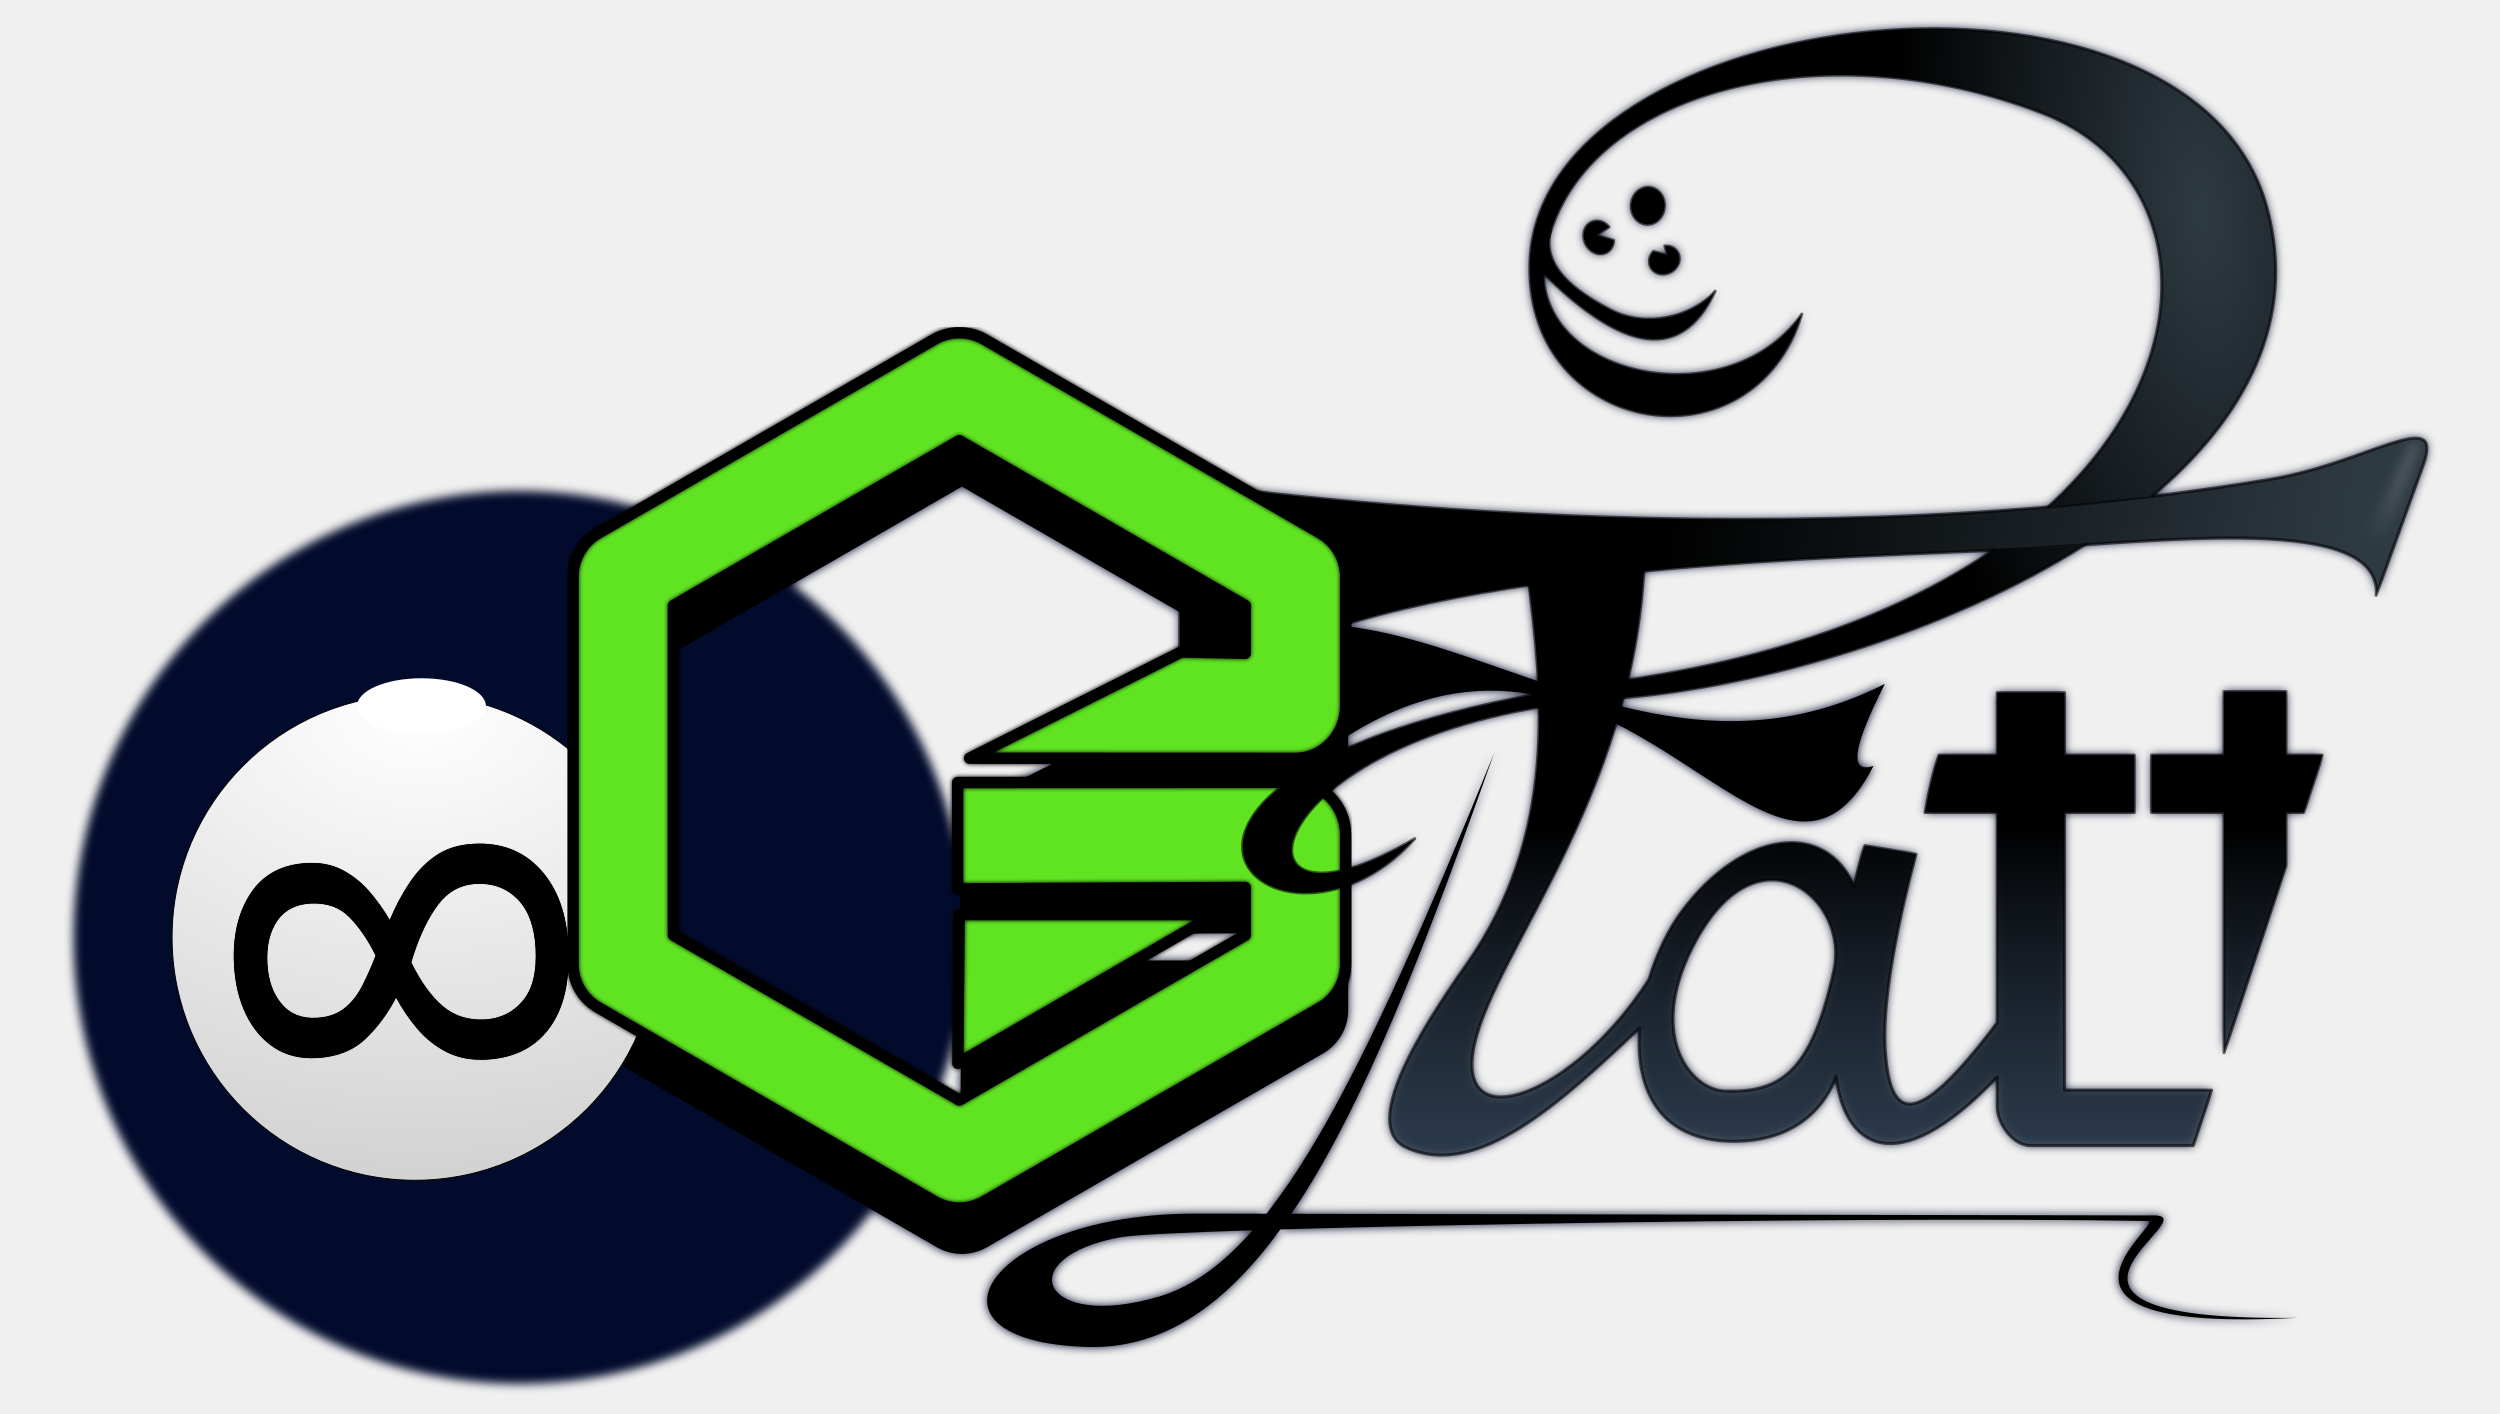
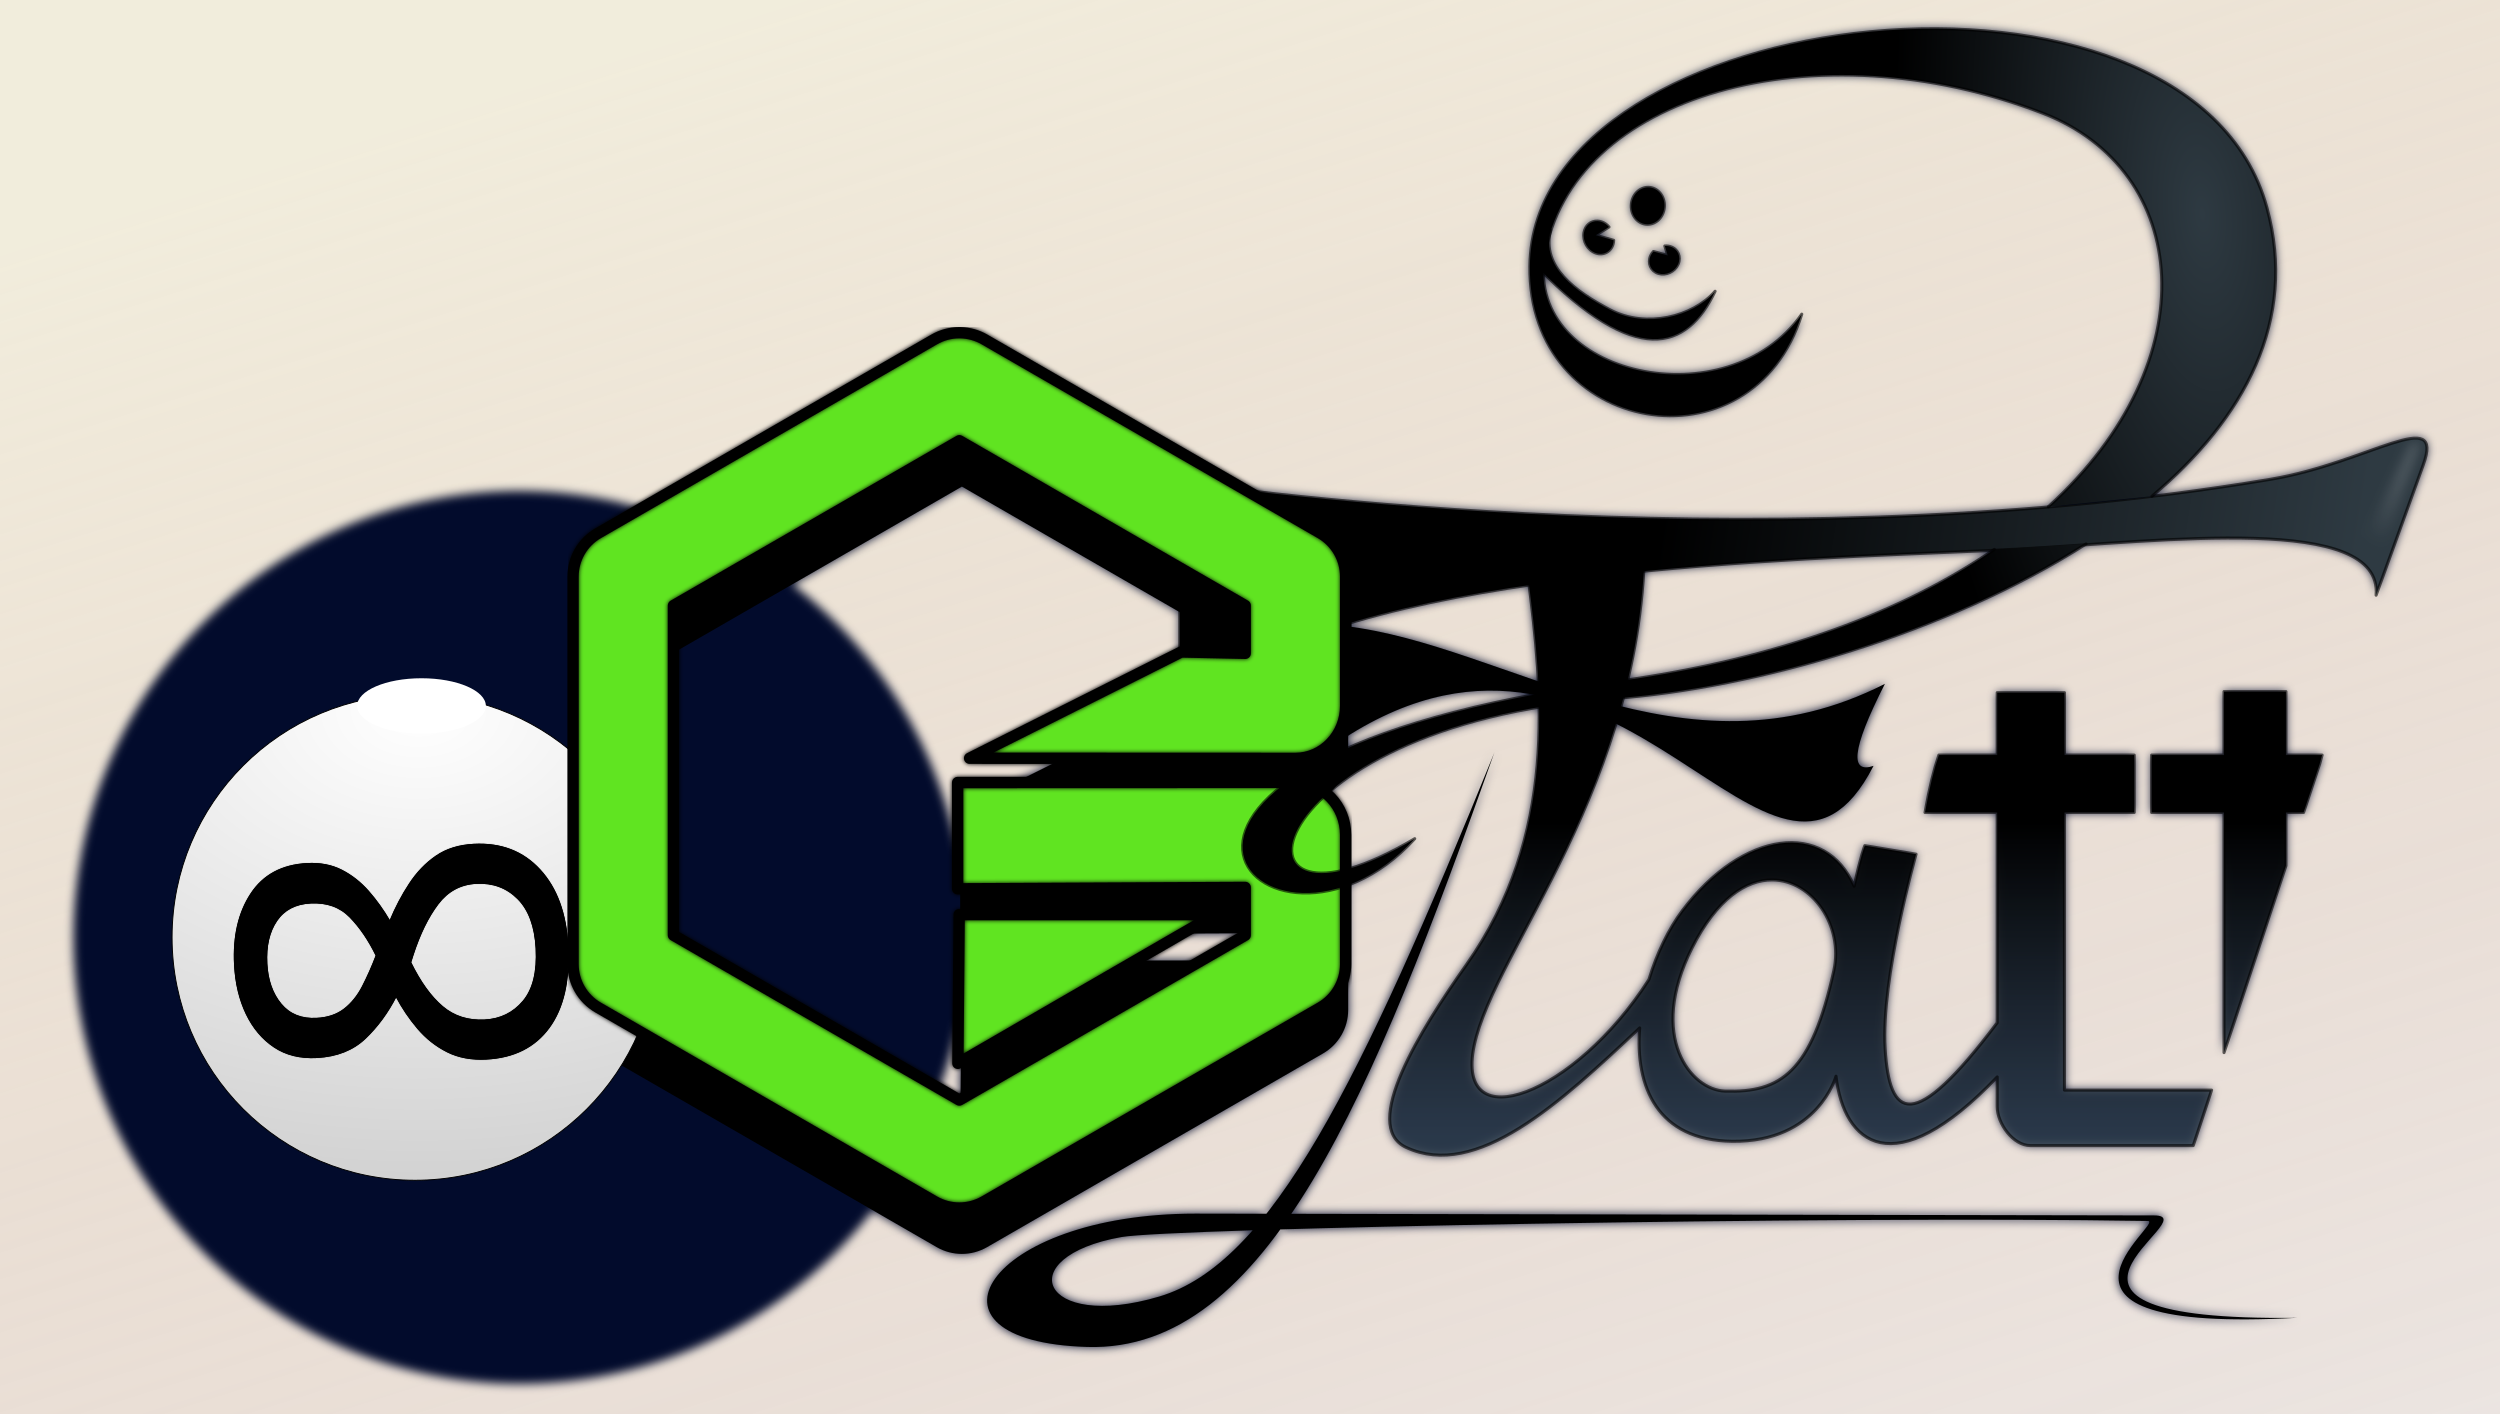
<svg xmlns="http://www.w3.org/2000/svg" xmlns:xlink="http://www.w3.org/1999/xlink" width="23cm" height="13cm" viewBox="0 0 814.961 460.63" id="svg2" version="1.1">
  <defs id="defs4">
+     <linearGradient id="linearGradient4408">
+       <stop style="stop-color:#f5e8bb;stop-opacity:0.365" offset="0" id="stop4410" />
+       <stop style="stop-color:#a43907;stop-opacity:0" offset="1" id="stop4412" />
+     </linearGradient>
    <linearGradient id="linearGradient4666">
      <stop style="stop-color:#000000;stop-opacity:1;" offset="0" id="stop4668" />
      <stop style="stop-color:#334250;stop-opacity:0.812" offset="1" id="stop4670" />
    </linearGradient>
    <linearGradient id="linearGradient4618">
      <stop style="stop-color:#ffffff;stop-opacity:0.225" offset="0" id="stop4620" />
      <stop style="stop-color:#ffffff;stop-opacity:0;" offset="1" id="stop4622" />
    </linearGradient>
    <linearGradient id="linearGradient4578">
      <stop style="stop-color:#2e3a42;stop-opacity:1" offset="0" id="stop4580" />
      <stop style="stop-color:#000000;stop-opacity:1" offset="1" id="stop4582" />
    </linearGradient>
    <linearGradient id="linearGradient4413">
      <stop style="stop-color:#ffffff;stop-opacity:1;" offset="0" id="stop4415" />
      <stop style="stop-color:#8c8c8c;stop-opacity:1" offset="1" id="stop4417" />
    </linearGradient>
    <linearGradient id="linearGradient4144">
      <stop style="stop-color:#c1c1c1;stop-opacity:1" offset="0" id="stop4146" />
      <stop id="stop4162" offset="0.25" style="stop-color:#535353;stop-opacity:1;" />
      <stop id="stop4160" offset="0.5" style="stop-color:#111111;stop-opacity:1" />
      <stop style="stop-color:#6b775d;stop-opacity:1" offset="1" id="stop4148" />
    </linearGradient>
    <radialGradient xlink:href="#linearGradient4144" id="radialGradient4150" cx="-35.498" cy="418.607" fx="-35.498" fy="418.607" r="291.429" gradientUnits="userSpaceOnUse" gradientTransform="matrix(0.8103657,0,0,0.8103657,-2029.077,264.2593)" />
    <radialGradient xlink:href="#linearGradient4413" id="radialGradient4419" cx="-2071.838" cy="581.024" fx="-2071.838" fy="581.024" r="81.889" gradientUnits="userSpaceOnUse" gradientTransform="matrix(6.870463,0,0,4.743258,12171.297,-2174.967)" />
    <filter style="color-interpolation-filters:sRGB" id="filter4546" x="-0.005" width="1.009" y="-0.008" height="1.016">
      <feGaussianBlur stdDeviation="1.511" id="feGaussianBlur4548" />
    </filter>
    <filter style="color-interpolation-filters:sRGB" id="filter4552" x="-0.006" width="1.013" y="-0.006" height="1.011">
      <feGaussianBlur stdDeviation="0.671" id="feGaussianBlur4554" />
    </filter>
    <filter style="color-interpolation-filters:sRGB" id="filter4565" x="-0.005" width="1.01" y="-0.007" height="1.015">
      <feGaussianBlur stdDeviation="0.245" id="feGaussianBlur4567" />
    </filter>
    <radialGradient xlink:href="#linearGradient4578" id="radialGradient4586" cx="-1568.065" cy="445.817" fx="-1568.065" fy="445.817" r="168.387" gradientTransform="matrix(-0.5820701,0.0508986,-0.1198896,-1.371042,-2340.873,1110.079)" gradientUnits="userSpaceOnUse" />
    <linearGradient xlink:href="#linearGradient4578" id="linearGradient4598" x1="-1434.953" y1="555.937" x2="-1658.401" y2="520.437" gradientUnits="userSpaceOnUse" />
    <linearGradient xlink:href="#linearGradient4618" id="linearGradient4624" x1="-1410.39" y1="494.226" x2="-1421.097" y2="526.93" gradientUnits="userSpaceOnUse" />
    <filter style="color-interpolation-filters:sRGB" id="filter4642" x="-0.246" width="1.492" y="-0.114" height="1.228">
      <feGaussianBlur stdDeviation="1.97" id="feGaussianBlur4644" />
    </filter>
    <linearGradient xlink:href="#linearGradient4666" id="linearGradient4683" gradientUnits="userSpaceOnUse" x1="-1591.517" y1="617.33" x2="-1591.517" y2="719.474" gradientTransform="translate(2199.546,-349.2978)" />
+     <linearGradient xlink:href="#linearGradient4408" id="linearGradient4414" x1="-1791.88" y1="302.688" x2="-1559.461" y2="1036.217" gradientUnits="userSpaceOnUse" />
  </defs>
  <g id="layer1" transform="translate(2199.546,-349.2978)">
+     <rect style="color:#000000;clip-rule:nonzero;display:inline;overflow:visible;visibility:visible;opacity:1;isolation:auto;mix-blend-mode:normal;color-interpolation:sRGB;color-interpolation-filters:linearRGB;solid-color:#000000;solid-opacity:1;fill:url(#linearGradient4414);fill-opacity:1;fill-rule:evenodd;stroke:none;stroke-width:23;stroke-linecap:round;stroke-linejoin:round;stroke-miterlimit:4;stroke-dasharray:none;stroke-dashoffset:0;stroke-opacity:1;color-rendering:auto;image-rendering:auto;shape-rendering:auto;text-rendering:auto;enable-background:accumulate" id="rect4406" width="844.435" height="670.186" x="-2220.143" y="265.452" />
    <path style="color:#000000;clip-rule:nonzero;display:inline;overflow:visible;visibility:visible;opacity:1;isolation:auto;mix-blend-mode:normal;color-interpolation:sRGB;color-interpolation-filters:linearRGB;solid-color:#000000;solid-opacity:1;fill:#020b2c;fill-opacity:1;fill-rule:evenodd;stroke:none;stroke-width:1px;stroke-linecap:butt;stroke-linejoin:miter;stroke-miterlimit:4;stroke-dasharray:none;stroke-dashoffset:0;stroke-opacity:1;color-rendering:auto;image-rendering:auto;shape-rendering:auto;text-rendering:auto;enable-background:accumulate;filter:url(#filter4546)" d="M 631.188 9.363 C 567.322 9.063 499.3 38.041 498.719 86.73 C 498.058 142.055 571.029 154.455 587.352 102.402 C 564.522 135.555 503.393 123.938 503.123 88.982 C 533.86 119.385 549.866 114.028 559.098 94.947 C 551.951 103.311 536.608 107.198 524.854 101.004 C 513.996 95.282 503.248 87.671 505.178 76.396 C 519.393 28.705 595.709 9.761 665.949 36.918 C 713.908 55.46 720.61 117.214 667.6 165.279 C 555.305 174.839 450.174 165.087 406.318 159.891 L 320.912 110.65 C 318.538 109.281 315.856 108.529 313.115 108.465 C 312.928 108.46 312.74 108.459 312.553 108.461 L 312.553 108.463 C 309.744 108.493 306.987 109.245 304.549 110.65 L 209.162 165.645 A 145.551 145.551 0 0 0 169.527 160.006 A 145.551 145.551 0 0 0 23.977 305.557 A 145.551 145.551 0 0 0 169.527 451.109 A 145.551 145.551 0 0 0 284.496 394.529 L 305.379 406.568 C 310.442 409.487 316.679 409.487 321.742 406.568 L 431.303 343.402 C 436.365 340.483 439.484 335.088 439.484 329.25 L 439.484 288.496 C 446.705 285.825 454.232 280.986 461.176 273.395 C 452.418 278.633 445.042 281.811 439.084 283.391 C 438.966 282.837 438.822 282.294 438.654 281.762 L 438.654 272.17 C 438.654 266.836 436.322 262.074 432.668 258.934 C 433.604 258.227 434.463 257.42 435.236 256.527 C 448.117 246.209 470.009 235.781 501.732 230.521 C 502.113 257.935 497.367 287.056 477.988 314.547 C 463.027 335.771 443.433 367.058 458.367 374.027 C 481.319 384.739 508.469 359.586 534.512 335.09 C 533.022 354.192 540.226 371.777 564.758 372.041 C 592.593 372.34 598.508 350.818 598.508 350.818 C 601.088 372.751 617.136 386.572 651.061 351.061 L 651.061 360.754 C 651.061 366.304 656.297 373.439 661.848 373.439 L 714.957 373.439 L 720.945 355.361 L 672.98 355.361 L 672.98 264.857 L 695.719 264.857 L 695.719 246.145 L 672.98 246.145 L 672.98 225.791 L 651.061 225.791 L 651.061 246.145 L 632.045 246.145 C 630.389 251.055 629.096 256.24 627.521 264.857 L 651.061 264.857 L 651.061 333.438 L 651.045 333.422 C 623.559 369.955 615.903 364.735 614.512 341.771 C 613.12 318.808 624.602 278.447 624.602 278.447 L 607.902 275.664 C 607.902 275.664 606.509 279.145 604.422 288.887 C 595.028 267.315 568.116 270.609 548.406 296.889 C 544.003 302.76 540.116 310.733 537.541 319.293 C 513.333 357.2 474.096 371.743 480.547 340.844 C 485.328 317.943 512.201 283.789 526.777 235.906 C 564.661 254.941 590.569 288.98 610.746 249.658 C 603.3 252.176 603.131 245.114 614.457 222.918 C 583.985 238.449 555.509 236.951 528.434 230.234 C 528.688 229.315 528.923 228.376 529.168 227.447 C 576.548 223.297 635.847 205.671 679.787 177.598 C 724.653 174.521 776.438 171.11 774.572 194.029 L 789.918 151.59 C 797.056 131.85 772.071 150.872 740.254 156.223 C 727.347 158.393 714.376 160.238 701.422 161.803 C 731.735 136.33 749.001 104.443 738.977 67.701 C 728.02 27.542 680.861 9.597 631.188 9.363 z M 537.486 61.09 A 5.399 6.014 5.527 0 0 532.256 64.705 A 5.399 6.014 5.527 0 0 534.92 72.607 A 5.399 6.014 5.527 0 0 542.084 69.48 A 5.399 6.014 5.527 0 0 539.42 61.58 A 5.399 6.014 5.527 0 0 537.486 61.09 z M 520.756 72.082 A 5.479 4.718 63.301 0 0 516.365 75.799 A 5.479 4.718 63.301 0 0 520.25 82.496 A 5.479 4.718 63.301 0 0 525.955 79.027 A 5.479 4.718 63.301 0 0 526.029 78.332 L 520.17 76.684 L 524.506 73.994 A 5.479 4.718 63.301 0 0 522.072 72.328 A 5.479 4.718 63.301 0 0 520.756 72.082 z M 543.232 80.178 A 4.437 5.006 60.338 0 0 542.703 80.189 L 543.664 83.291 L 539.008 81.98 A 4.437 5.006 60.338 0 0 538.084 83.371 A 4.437 5.006 60.338 0 0 540.604 89.125 A 4.437 5.006 60.338 0 0 547.018 86.145 A 4.437 5.006 60.338 0 0 544.498 80.389 A 4.437 5.006 60.338 0 0 543.232 80.178 z M 313.561 158.619 L 384.594 199.572 L 384.594 212.762 L 316.07 247.174 L 346.645 247.188 L 330.916 255.086 L 312.172 255.094 L 312.172 277.303 A 145.551 145.551 0 0 0 258.332 190.461 L 313.561 158.619 z M 649.646 179.4 C 621.727 198.516 582.534 214.061 530.641 221.613 C 533.251 210.492 535.108 198.697 535.84 186.197 C 579.459 181.904 622.155 180.663 649.646 179.4 z M 498.453 190.727 C 499.718 200.716 500.927 211.233 501.465 222.105 C 480.111 214.845 459.556 206.762 439.484 204.217 L 439.484 203.227 C 457.164 197.863 477.399 193.822 498.453 190.727 z M 485.133 225.139 C 490.266 225.084 495.221 225.581 500.02 226.484 C 473.763 231.407 453.994 237.438 439.484 243.82 L 439.484 239.822 C 456.068 229.399 471.23 225.288 485.133 225.139 z M 724.996 225.443 L 724.996 246.145 L 701.395 246.145 L 701.395 264.857 L 724.996 264.857 L 724.996 343.131 L 745.176 282.215 L 745.176 264.857 L 750.926 264.857 L 756.189 248.967 L 756.971 246.145 L 745.176 246.145 L 745.176 225.443 L 724.996 225.443 z M 487.16 245.27 C 457.885 317.404 435.317 367.19 412.818 395.666 L 420.951 395.682 C 444.684 360.788 465.02 307.456 487.16 245.27 z M 420.951 395.682 C 419.765 397.426 418.571 399.126 417.367 400.777 C 491.092 398.588 624.513 396.758 700.158 398.023 C 706.239 398.125 652.488 434.873 748.85 429.584 C 647.143 430.84 720.457 396.243 702.211 396.209 L 420.951 395.682 z M 417.367 400.777 C 414.309 400.868 411.181 400.959 408.338 401.051 C 398.457 412.305 388.504 419.494 377.92 422.641 C 339.104 434.18 329.172 409.72 365.586 403.26 C 369.506 402.564 385.335 401.794 408.338 401.051 C 409.833 399.348 411.325 397.556 412.818 395.666 L 389.666 395.623 C 321.537 395.623 295.696 437.324 354.428 439.086 C 378.973 439.822 399.209 425.674 417.367 400.777 z M 577.719 286.836 C 590.845 286.9 600.998 301.835 597.812 316.373 C 590.511 349.701 580.44 356.256 562.322 355.689 C 551.189 355.342 537.019 338 551.537 309.066 C 559.667 292.865 569.304 286.795 577.719 286.836 z M 405.928 304.246 L 405.928 304.865 L 391.648 313.098 L 370.207 313.098 L 385.332 304.344 L 405.928 304.246 z M 312.373 333.182 L 312.258 346.633 L 313.221 346.076 L 313.115 358.375 L 312.73 358.598 L 306.277 354.877 A 145.551 145.551 0 0 0 312.373 333.182 z " transform="translate(-2199.546,349.2978)" id="path4476" />
    <path style="color:#000000;clip-rule:nonzero;display:inline;overflow:visible;visibility:visible;opacity:1;isolation:auto;mix-blend-mode:normal;color-interpolation:sRGB;color-interpolation-filters:linearRGB;solid-color:#000000;solid-opacity:1;fill:url(#linearGradient4598);fill-opacity:1;fill-rule:evenodd;stroke:#000000;stroke-width:1;stroke-linecap:round;stroke-linejoin:round;stroke-miterlimit:4;stroke-dasharray:none;stroke-dashoffset:0;stroke-opacity:0.597;color-rendering:auto;image-rendering:auto;shape-rendering:auto;text-rendering:auto;enable-background:accumulate" d="m -1814.953,506.364 c 0,0 183.563,28.099 355.661,-0.842 31.817,-5.351 56.801,-24.374 49.663,-4.634 l -15.346,42.439 c 2.177,-26.738 -68.691,-17.64 -116.372,-15.045 -52.906,2.879 -188.262,3.996 -249.49,36.469 l -24.117,0 z" id="path4208" />
    <path style="color:#000000;clip-rule:nonzero;display:inline;overflow:visible;visibility:visible;opacity:1;isolation:auto;mix-blend-mode:normal;color-interpolation:sRGB;color-interpolation-filters:linearRGB;solid-color:#000000;solid-opacity:1;fill:url(#linearGradient4683);fill-opacity:1;fill-rule:evenodd;stroke:#000000;stroke-width:1px;stroke-linecap:round;stroke-linejoin:round;stroke-miterlimit:4;stroke-dasharray:none;stroke-dashoffset:0;stroke-opacity:0.597;color-rendering:auto;image-rendering:auto;shape-rendering:auto;text-rendering:auto;enable-background:accumulate" d="M 536.188 174.785 C 529.403 184.701 513.399 187.834 498.09 187.834 C 502.961 225.758 507.91 272.099 477.988 314.547 C 463.027 335.771 443.433 367.058 458.367 374.027 C 481.319 384.739 508.469 359.586 534.512 335.09 C 533.022 354.192 540.226 371.777 564.758 372.041 C 592.593 372.34 598.508 350.818 598.508 350.818 C 601.088 372.751 617.136 386.572 651.061 351.061 L 651.061 360.754 C 651.061 366.304 656.297 373.439 661.848 373.439 L 714.957 373.439 L 720.945 355.361 L 672.98 355.361 L 672.98 264.857 L 695.719 264.857 L 695.719 246.145 L 672.98 246.145 L 672.98 225.791 L 651.061 225.791 L 651.061 246.145 L 632.045 246.145 C 630.389 251.055 629.096 256.24 627.521 264.857 L 651.061 264.857 L 651.061 333.438 L 651.045 333.422 C 623.559 369.955 615.903 364.735 614.512 341.771 C 613.12 318.808 624.602 278.447 624.602 278.447 L 607.902 275.664 C 607.902 275.664 606.509 279.145 604.422 288.887 C 595.028 267.315 568.116 270.609 548.406 296.889 C 544.003 302.76 540.116 310.733 537.541 319.293 C 513.333 357.2 474.096 371.743 480.547 340.844 C 487.158 309.182 536.014 256.027 536.188 174.785 z M 724.996 225.443 L 724.996 246.145 L 701.395 246.145 L 701.395 264.857 L 724.996 264.857 L 724.996 343.131 L 745.176 282.215 L 745.176 264.857 L 750.926 264.857 L 756.189 248.967 L 756.971 246.145 L 745.176 246.145 L 745.176 225.443 L 724.996 225.443 z M 577.719 286.836 C 590.845 286.9 600.998 301.835 597.812 316.373 C 590.511 349.701 580.44 356.256 562.322 355.689 C 551.189 355.342 537.019 338 551.537 309.066 C 559.667 292.865 569.304 286.795 577.719 286.836 z " transform="translate(-2199.546,349.2978)" id="path4171" />
    <path style="color:#000000;clip-rule:nonzero;display:inline;overflow:visible;visibility:visible;opacity:1;isolation:auto;mix-blend-mode:normal;color-interpolation:sRGB;color-interpolation-filters:linearRGB;solid-color:#000000;solid-opacity:1;fill:#000000;fill-opacity:1;fill-rule:nonzero;stroke:none;stroke-width:1px;stroke-linecap:butt;stroke-linejoin:miter;stroke-miterlimit:4;stroke-dasharray:none;stroke-dashoffset:0;stroke-opacity:1;color-rendering:auto;image-rendering:auto;shape-rendering:auto;text-rendering:auto;enable-background:accumulate" d="m -1712.385,594.568 c -39.938,112.178 -74.002,195.577 -132.734,193.815 -58.732,-1.762 -32.89,-43.462 35.239,-43.462 l 312.545,0.586 c 18.246,0.034 -55.068,34.63 46.639,33.375 -96.362,5.289 -42.611,-31.459 -48.692,-31.561 -104.169,-1.742 -318.488,2.382 -334.572,5.236 -36.414,6.46 -26.483,30.92 12.334,19.381 36.307,-10.793 65.178,-68.796 109.241,-177.37 z" id="path4213" />
    <path id="path4162" d="m -1761.352,553.353 c 53.381,6.134 110.129,52.57 176.264,18.863 -11.326,22.196 -11.157,29.259 -3.711,26.741 -33.029,64.368 -81.409,-67.856 -172.553,-9.021 z" style="color:#000000;clip-rule:nonzero;display:inline;overflow:visible;visibility:visible;opacity:1;isolation:auto;mix-blend-mode:normal;color-interpolation:sRGB;color-interpolation-filters:linearRGB;solid-color:#000000;solid-opacity:1;fill:#000000;fill-opacity:1;fill-rule:evenodd;stroke:none;stroke-width:1px;stroke-linecap:butt;stroke-linejoin:miter;stroke-miterlimit:4;stroke-dasharray:none;stroke-dashoffset:0;stroke-opacity:1;color-rendering:auto;image-rendering:auto;shape-rendering:auto;text-rendering:auto;enable-background:accumulate" />
    <path transform="matrix(1,0,-0.00963575,1,3.151685,0)" id="path4600" d="m -1411.554,493.851 -16.397,33.057 5.443,7.645 13.429,-41.409 z" style="fill:url(#linearGradient4624);fill-opacity:1;fill-rule:evenodd;stroke:none;stroke-width:1px;stroke-linecap:butt;stroke-linejoin:miter;stroke-opacity:1;filter:url(#filter4642)" />
    <path id="path4229" d="m -1886.163,472.71 c -2.809,0.03 -5.566,0.782 -8.005,2.188 l -109.561,63.166 c -5.062,2.919 -8.181,8.313 -8.181,14.151 l 0,126.333 c 0,5.838 3.119,11.232 8.181,14.151 l 109.561,63.166 c 5.063,2.919 11.3,2.919 16.364,0 l 109.56,-63.166 c 5.062,-2.919 8.181,-8.313 8.182,-14.151 l 0,-42.131 c -10e-4,-9.456 -7.327,-17.121 -16.363,-17.122 l -110.118,0.046 0,34.645 93.755,-0.448 0,15.575 -93.197,53.732 -93.198,-53.732 0,-107.465 93.198,-53.732 93.198,53.732 0,15.575 -20.869,-0.448 -68.988,34.645 106.22,0.046 c 9.037,-9.6e-4 16.362,-7.666 16.363,-17.121 l 0,-42.131 c -5e-4,-5.838 -3.119,-11.232 -8.182,-14.151 l -109.56,-63.166 c -2.375,-1.369 -5.056,-2.12 -7.797,-2.185 -0.188,-0.005 -0.375,-0.006 -0.562,-0.004 z m 0.121,189.685 -0.416,48.486 83.786,-48.486 -83.37,0 z" style="color:#000000;font-style:normal;font-variant:normal;font-weight:normal;font-stretch:normal;font-size:medium;line-height:normal;font-family:sans-serif;text-indent:0;text-align:start;text-decoration:none;text-decoration-line:none;text-decoration-style:solid;text-decoration-color:#000000;letter-spacing:normal;word-spacing:normal;text-transform:none;direction:ltr;block-progression:tb;writing-mode:lr-tb;baseline-shift:baseline;text-anchor:start;white-space:normal;clip-rule:nonzero;display:inline;overflow:visible;visibility:visible;opacity:1;isolation:auto;mix-blend-mode:normal;color-interpolation:sRGB;color-interpolation-filters:linearRGB;solid-color:#000000;solid-opacity:1;fill:#000000;fill-opacity:1;fill-rule:evenodd;stroke:none;stroke-width:23;stroke-linecap:butt;stroke-linejoin:round;stroke-miterlimit:4;stroke-dasharray:none;stroke-dashoffset:0;stroke-opacity:1;color-rendering:auto;image-rendering:auto;shape-rendering:auto;text-rendering:auto;enable-background:accumulate" />
    <ellipse style="color:#000000;clip-rule:nonzero;display:inline;overflow:visible;visibility:visible;opacity:1;isolation:auto;mix-blend-mode:normal;color-interpolation:sRGB;color-interpolation-filters:linearRGB;solid-color:#000000;solid-opacity:1;fill:url(#radialGradient4150);fill-opacity:1;fill-rule:evenodd;stroke:#000000;stroke-width:0.321;stroke-linecap:butt;stroke-linejoin:miter;stroke-miterlimit:4;stroke-dasharray:none;stroke-dashoffset:0;stroke-opacity:1;color-rendering:auto;image-rendering:auto;shape-rendering:auto;text-rendering:auto;enable-background:accumulate" id="path3336" cx="-2030.018" cy="654.855" r="145.551" />
    <circle r="79.197" cy="654.855" cx="-2064.265" id="circle3338" style="color:#000000;clip-rule:nonzero;display:inline;overflow:visible;visibility:visible;opacity:1;isolation:auto;mix-blend-mode:normal;color-interpolation:sRGB;color-interpolation-filters:linearRGB;solid-color:#000000;solid-opacity:1;fill:url(#radialGradient4419);fill-opacity:1;fill-rule:evenodd;stroke:#000000;stroke-width:0.321;stroke-linecap:butt;stroke-linejoin:miter;stroke-miterlimit:4;stroke-dasharray:none;stroke-dashoffset:0;stroke-opacity:1;color-rendering:auto;image-rendering:auto;shape-rendering:auto;text-rendering:auto;enable-background:accumulate" />
    <text xml:space="preserve" style="font-style:normal;font-weight:normal;font-size:148.27px;line-height:125%;font-family:sans-serif;letter-spacing:0px;word-spacing:0px;fill:#000000;fill-opacity:1;stroke:#000000;stroke-width:0.321;stroke-linecap:butt;stroke-linejoin:miter;stroke-miterlimit:4;stroke-dasharray:none;stroke-opacity:1" x="-593.69" y="-2047.666" id="text4140" transform="matrix(-0.05250154,-0.9986208,0.9986208,-0.05250154,0,0)">
      <tspan id="tspan4142" x="-593.69" y="-2047.666" style="stroke-width:0.321">8</tspan>
    </text>
    <ellipse style="color:#000000;clip-rule:nonzero;display:inline;overflow:visible;visibility:visible;opacity:1;isolation:auto;mix-blend-mode:normal;color-interpolation:sRGB;color-interpolation-filters:linearRGB;solid-color:#000000;solid-opacity:1;fill:#ffffff;fill-opacity:1;fill-rule:evenodd;stroke:none;stroke-width:1px;stroke-linecap:butt;stroke-linejoin:miter;stroke-miterlimit:4;stroke-dasharray:none;stroke-dashoffset:0;stroke-opacity:1;color-rendering:auto;image-rendering:auto;shape-rendering:auto;text-rendering:auto;enable-background:accumulate" id="path4347" cx="-2062.143" cy="579.418" rx="20.981" ry="9.023" />
    <text transform="matrix(-0.05250154,-0.9986208,0.9986208,-0.05250154,0,0)" id="text4561" y="-2047.666" x="-593.69" style="font-style:normal;font-weight:normal;font-size:148.27px;line-height:125%;font-family:sans-serif;letter-spacing:0px;word-spacing:0px;fill:#000000;fill-opacity:1;stroke:#000000;stroke-width:0.321;stroke-linecap:butt;stroke-linejoin:miter;stroke-miterlimit:4;stroke-dasharray:none;stroke-opacity:1;filter:url(#filter4565)" xml:space="preserve">
      <tspan style="stroke-width:0.321" y="-2047.666" x="-593.69" id="tspan4563">8</tspan>
    </text>
    <path style="color:#000000;font-style:normal;font-variant:normal;font-weight:normal;font-stretch:normal;font-size:medium;line-height:normal;font-family:sans-serif;text-indent:0;text-align:start;text-decoration:none;text-decoration-line:none;text-decoration-style:solid;text-decoration-color:#000000;letter-spacing:normal;word-spacing:normal;text-transform:none;direction:ltr;block-progression:tb;writing-mode:lr-tb;baseline-shift:baseline;text-anchor:start;white-space:normal;clip-rule:nonzero;display:inline;overflow:visible;visibility:visible;opacity:1;isolation:auto;mix-blend-mode:normal;color-interpolation:sRGB;color-interpolation-filters:linearRGB;solid-color:#000000;solid-opacity:1;fill:#60e421;fill-opacity:1;fill-rule:evenodd;stroke:#000000;stroke-width:3.69;stroke-linecap:butt;stroke-linejoin:round;stroke-miterlimit:4;stroke-dasharray:none;stroke-dashoffset:0;stroke-opacity:1;color-rendering:auto;image-rendering:auto;shape-rendering:auto;text-rendering:auto;enable-background:accumulate" d="m -1886.993,457.76 c -2.809,0.03 -5.566,0.782 -8.005,2.188 l -109.56,63.166 c -5.062,2.919 -8.181,8.313 -8.182,14.151 l 0,126.333 c 0,5.838 3.119,11.232 8.182,14.151 l 109.56,63.166 c 5.063,2.919 11.3,2.919 16.364,0 l 109.56,-63.166 c 5.062,-2.919 8.181,-8.313 8.182,-14.151 l 0,-42.131 c -10e-4,-9.456 -7.327,-17.121 -16.363,-17.122 l -110.118,0.046 0,34.645 93.755,-0.448 0,15.575 -93.197,53.732 -93.198,-53.732 0,-107.465 93.198,-53.732 93.198,53.732 0,15.575 -20.869,-0.448 -68.988,34.645 106.22,0.046 c 9.037,-9.6e-4 16.362,-7.666 16.363,-17.121 l 0,-42.131 c -5e-4,-5.838 -3.119,-11.232 -8.182,-14.151 l -109.56,-63.166 c -2.375,-1.369 -5.056,-2.12 -7.797,-2.185 -0.188,-0.005 -0.375,-0.006 -0.562,-0.004 z m 0.121,189.685 -0.416,48.486 83.786,-48.486 -83.37,0 z" id="path4164" />
    <g id="g4468" style="fill-opacity:1;fill:url(#radialGradient4586);stroke:#000000;stroke-opacity:0.597;stroke-width:1;stroke-miterlimit:4;stroke-dasharray:none;stroke-linejoin:round;stroke-linecap:round">
      <path id="path4165" d="m -1694.087,424.344 c -3.067,12.022 8.108,20.009 19.394,25.957 11.754,6.194 27.098,2.307 34.244,-6.056 -9.389,19.405 -25.773,24.644 -57.544,-7.52" style="color:#000000;clip-rule:nonzero;display:inline;overflow:visible;visibility:visible;opacity:1;isolation:auto;mix-blend-mode:normal;color-interpolation:sRGB;color-interpolation-filters:linearRGB;solid-color:#000000;solid-opacity:1;fill:url(#radialGradient4586);fill-opacity:1;fill-rule:evenodd;stroke:#000000;stroke-width:1;stroke-linecap:round;stroke-linejoin:round;stroke-miterlimit:4;stroke-dasharray:none;stroke-dashoffset:0;stroke-opacity:0.597;color-rendering:auto;image-rendering:auto;shape-rendering:auto;text-rendering:auto;enable-background:accumulate" />
      <path id="path4303" d="m -1678.791,421.38 a 5.479,4.718 63.301 0 0 -4.39,3.716 5.479,4.718 63.301 0 0 3.885,6.698 5.479,4.718 63.301 0 0 5.706,-3.469 5.479,4.718 63.301 0 0 0.074,-0.696 l -5.859,-1.648 4.335,-2.69 a 5.479,4.718 63.301 0 0 -2.434,-1.665 5.479,4.718 63.301 0 0 -1.316,-0.247 z m 22.477,8.095 a 4.437,5.006 60.338 0 0 -0.528,0.011 l 0.96,3.102 -4.656,-1.309 a 4.437,5.006 60.338 0 0 -0.923,1.389 4.437,5.006 60.338 0 0 2.519,5.755 4.437,5.006 60.338 0 0 6.414,-2.981 4.437,5.006 60.338 0 0 -2.519,-5.755 4.437,5.006 60.338 0 0 -1.266,-0.212 z" style="color:#000000;clip-rule:nonzero;display:inline;overflow:visible;visibility:visible;opacity:1;isolation:auto;mix-blend-mode:normal;color-interpolation:sRGB;color-interpolation-filters:linearRGB;solid-color:#000000;solid-opacity:1;fill:url(#radialGradient4586);fill-opacity:1;fill-rule:evenodd;stroke:#000000;stroke-width:1;stroke-linecap:round;stroke-linejoin:round;stroke-miterlimit:4;stroke-dasharray:none;stroke-dashoffset:0;stroke-opacity:0.597;color-rendering:auto;image-rendering:auto;shape-rendering:auto;text-rendering:auto;enable-background:accumulate" />
      <ellipse ry="5.955" rx="5.463" transform="matrix(0.8994275,0.43707,-0.3778691,0.925859,0,0)" style="color:#000000;clip-rule:nonzero;display:inline;overflow:visible;visibility:visible;opacity:1;isolation:auto;mix-blend-mode:normal;color-interpolation:sRGB;color-interpolation-filters:linearRGB;solid-color:#000000;solid-opacity:1;fill:url(#radialGradient4586);fill-opacity:1;fill-rule:evenodd;stroke:#000000;stroke-width:1.001;stroke-linecap:round;stroke-linejoin:round;stroke-miterlimit:4;stroke-dasharray:none;stroke-dashoffset:0;stroke-opacity:0.597;color-rendering:auto;image-rendering:auto;shape-rendering:auto;text-rendering:auto;enable-background:accumulate" id="circle4305" cx="-1384.694" cy="1103.407" />
      <path d="m -1549.423,528.389 c -28.641,19.737 -69.231,35.722 -123.354,43.09 -189.125,25.747 -113.459,103.546 -65.592,51.214 -65.973,39.46 -54.461,-37.096 63.861,-45.616 47.959,-3.453 109.772,-21.639 154.981,-50.465 m 21.48,-15.556 c 30.274,-25.464 47.496,-57.34 37.479,-94.057 -25.044,-91.793 -239.225,-67.529 -240.259,19.03 -0.661,55.325 72.312,67.725 88.634,15.672 -23.896,34.702 -89.763,20.354 -83.864,-18.47 8.079,-53.172 88.629,-75.561 162.461,-47.016 47.931,18.531 54.679,80.229 1.771,128.282" style="color:#000000;clip-rule:nonzero;display:inline;overflow:visible;visibility:visible;opacity:1;isolation:auto;mix-blend-mode:normal;color-interpolation:sRGB;color-interpolation-filters:linearRGB;solid-color:#000000;solid-opacity:1;fill:url(#radialGradient4586);fill-opacity:1;fill-rule:evenodd;stroke:#000000;stroke-width:1;stroke-linecap:round;stroke-linejoin:round;stroke-miterlimit:4;stroke-dasharray:none;stroke-dashoffset:0;stroke-opacity:0.597;color-rendering:auto;image-rendering:auto;shape-rendering:auto;text-rendering:auto;enable-background:accumulate" id="path4227" />
    </g>
    <path id="path4550" d="m -1886.993,457.76 c -2.809,0.03 -5.566,0.782 -8.005,2.188 l -109.56,63.166 c -5.062,2.919 -8.181,8.313 -8.182,14.151 l 0,126.333 c 0,5.838 3.119,11.232 8.182,14.151 l 109.56,63.166 c 5.063,2.919 11.3,2.919 16.364,0 l 109.56,-63.166 c 5.062,-2.919 8.181,-8.313 8.182,-14.151 l 0,-42.131 c -10e-4,-9.456 -7.327,-17.121 -16.363,-17.122 l -110.118,0.046 0,34.645 93.755,-0.448 0,15.575 -93.197,53.732 -93.198,-53.732 0,-107.465 93.198,-53.732 93.198,53.732 0,15.575 -20.869,-0.448 -68.988,34.645 106.22,0.046 c 9.037,-9.6e-4 16.362,-7.666 16.363,-17.121 l 0,-42.131 c -5e-4,-5.838 -3.119,-11.232 -8.182,-14.151 l -109.56,-63.166 c -2.375,-1.369 -5.056,-2.12 -7.797,-2.185 -0.188,-0.005 -0.375,-0.006 -0.562,-0.004 z m 0.121,189.685 -0.416,48.486 83.786,-48.486 -83.37,0 z" style="color:#000000;font-style:normal;font-variant:normal;font-weight:normal;font-stretch:normal;font-size:medium;line-height:normal;font-family:sans-serif;text-indent:0;text-align:start;text-decoration:none;text-decoration-line:none;text-decoration-style:solid;text-decoration-color:#000000;letter-spacing:normal;word-spacing:normal;text-transform:none;direction:ltr;block-progression:tb;writing-mode:lr-tb;baseline-shift:baseline;text-anchor:start;white-space:normal;clip-rule:nonzero;display:inline;overflow:visible;visibility:visible;opacity:1;isolation:auto;mix-blend-mode:normal;color-interpolation:sRGB;color-interpolation-filters:linearRGB;solid-color:#000000;solid-opacity:1;fill:none;fill-opacity:1;fill-rule:evenodd;stroke:#000000;stroke-width:3.69;stroke-linecap:butt;stroke-linejoin:round;stroke-miterlimit:4;stroke-dasharray:none;stroke-dashoffset:0;stroke-opacity:1;color-rendering:auto;image-rendering:auto;shape-rendering:auto;text-rendering:auto;enable-background:accumulate;filter:url(#filter4552)" />
  </g>
</svg>
